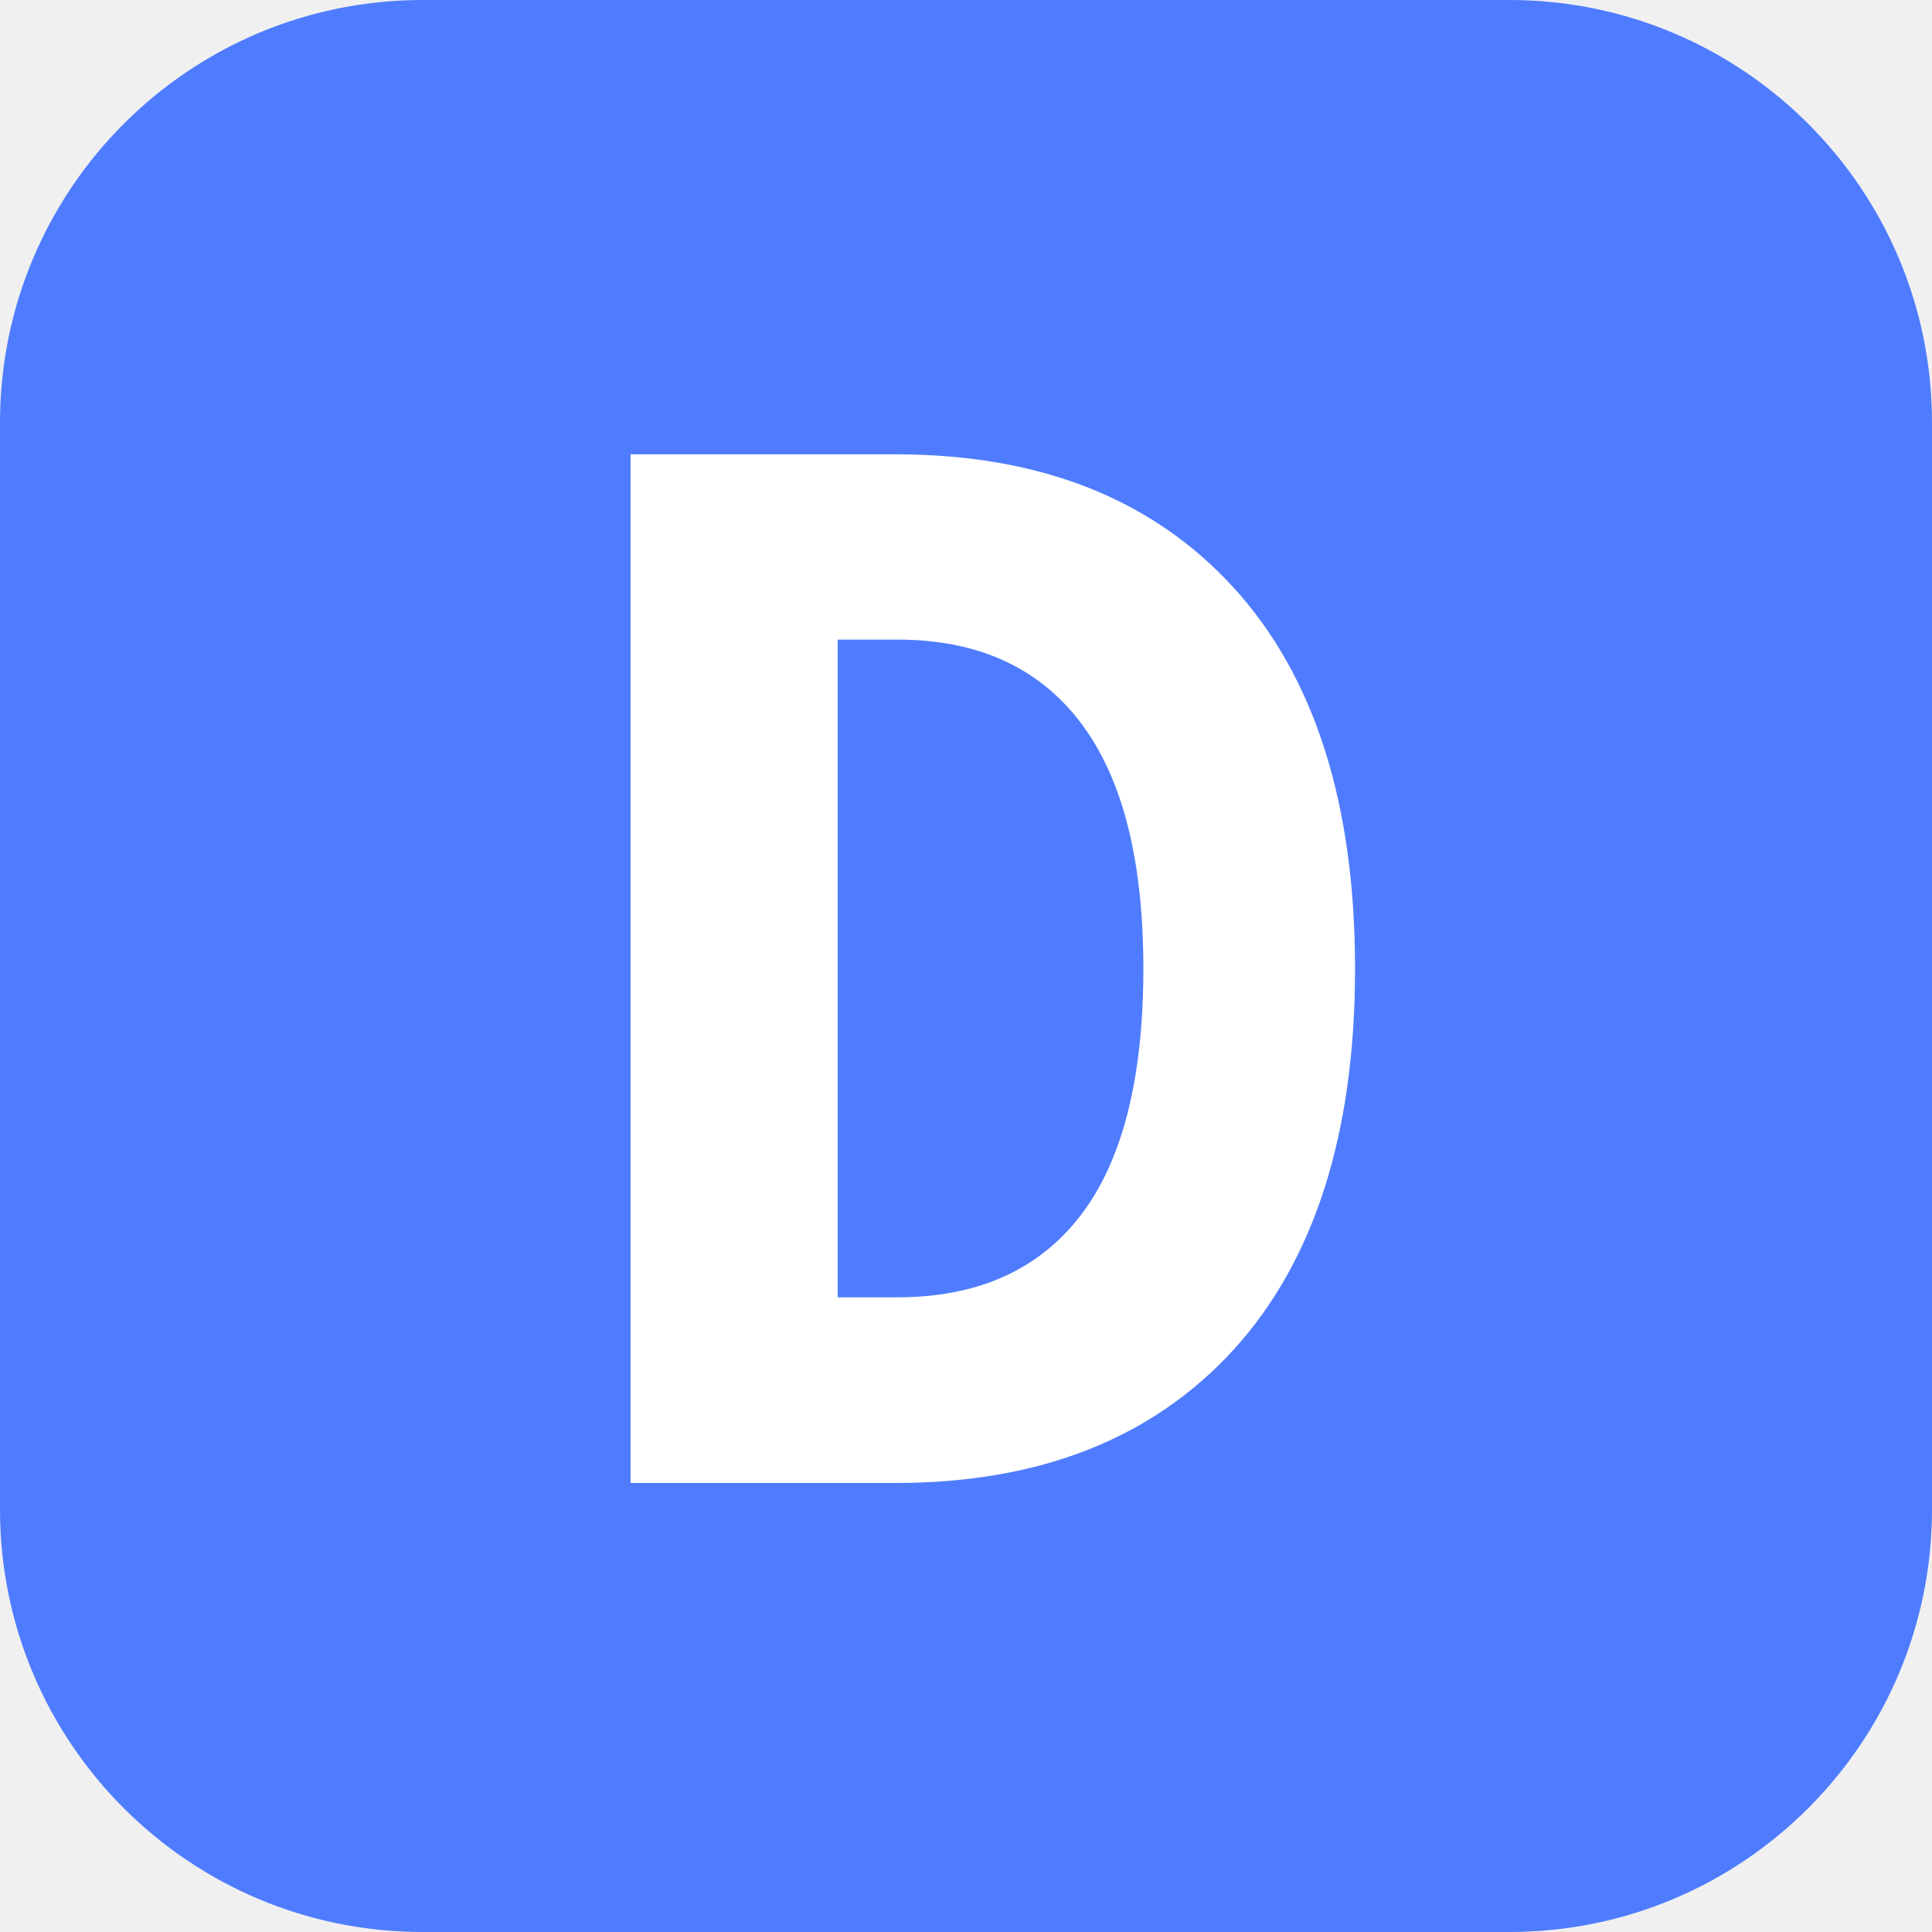
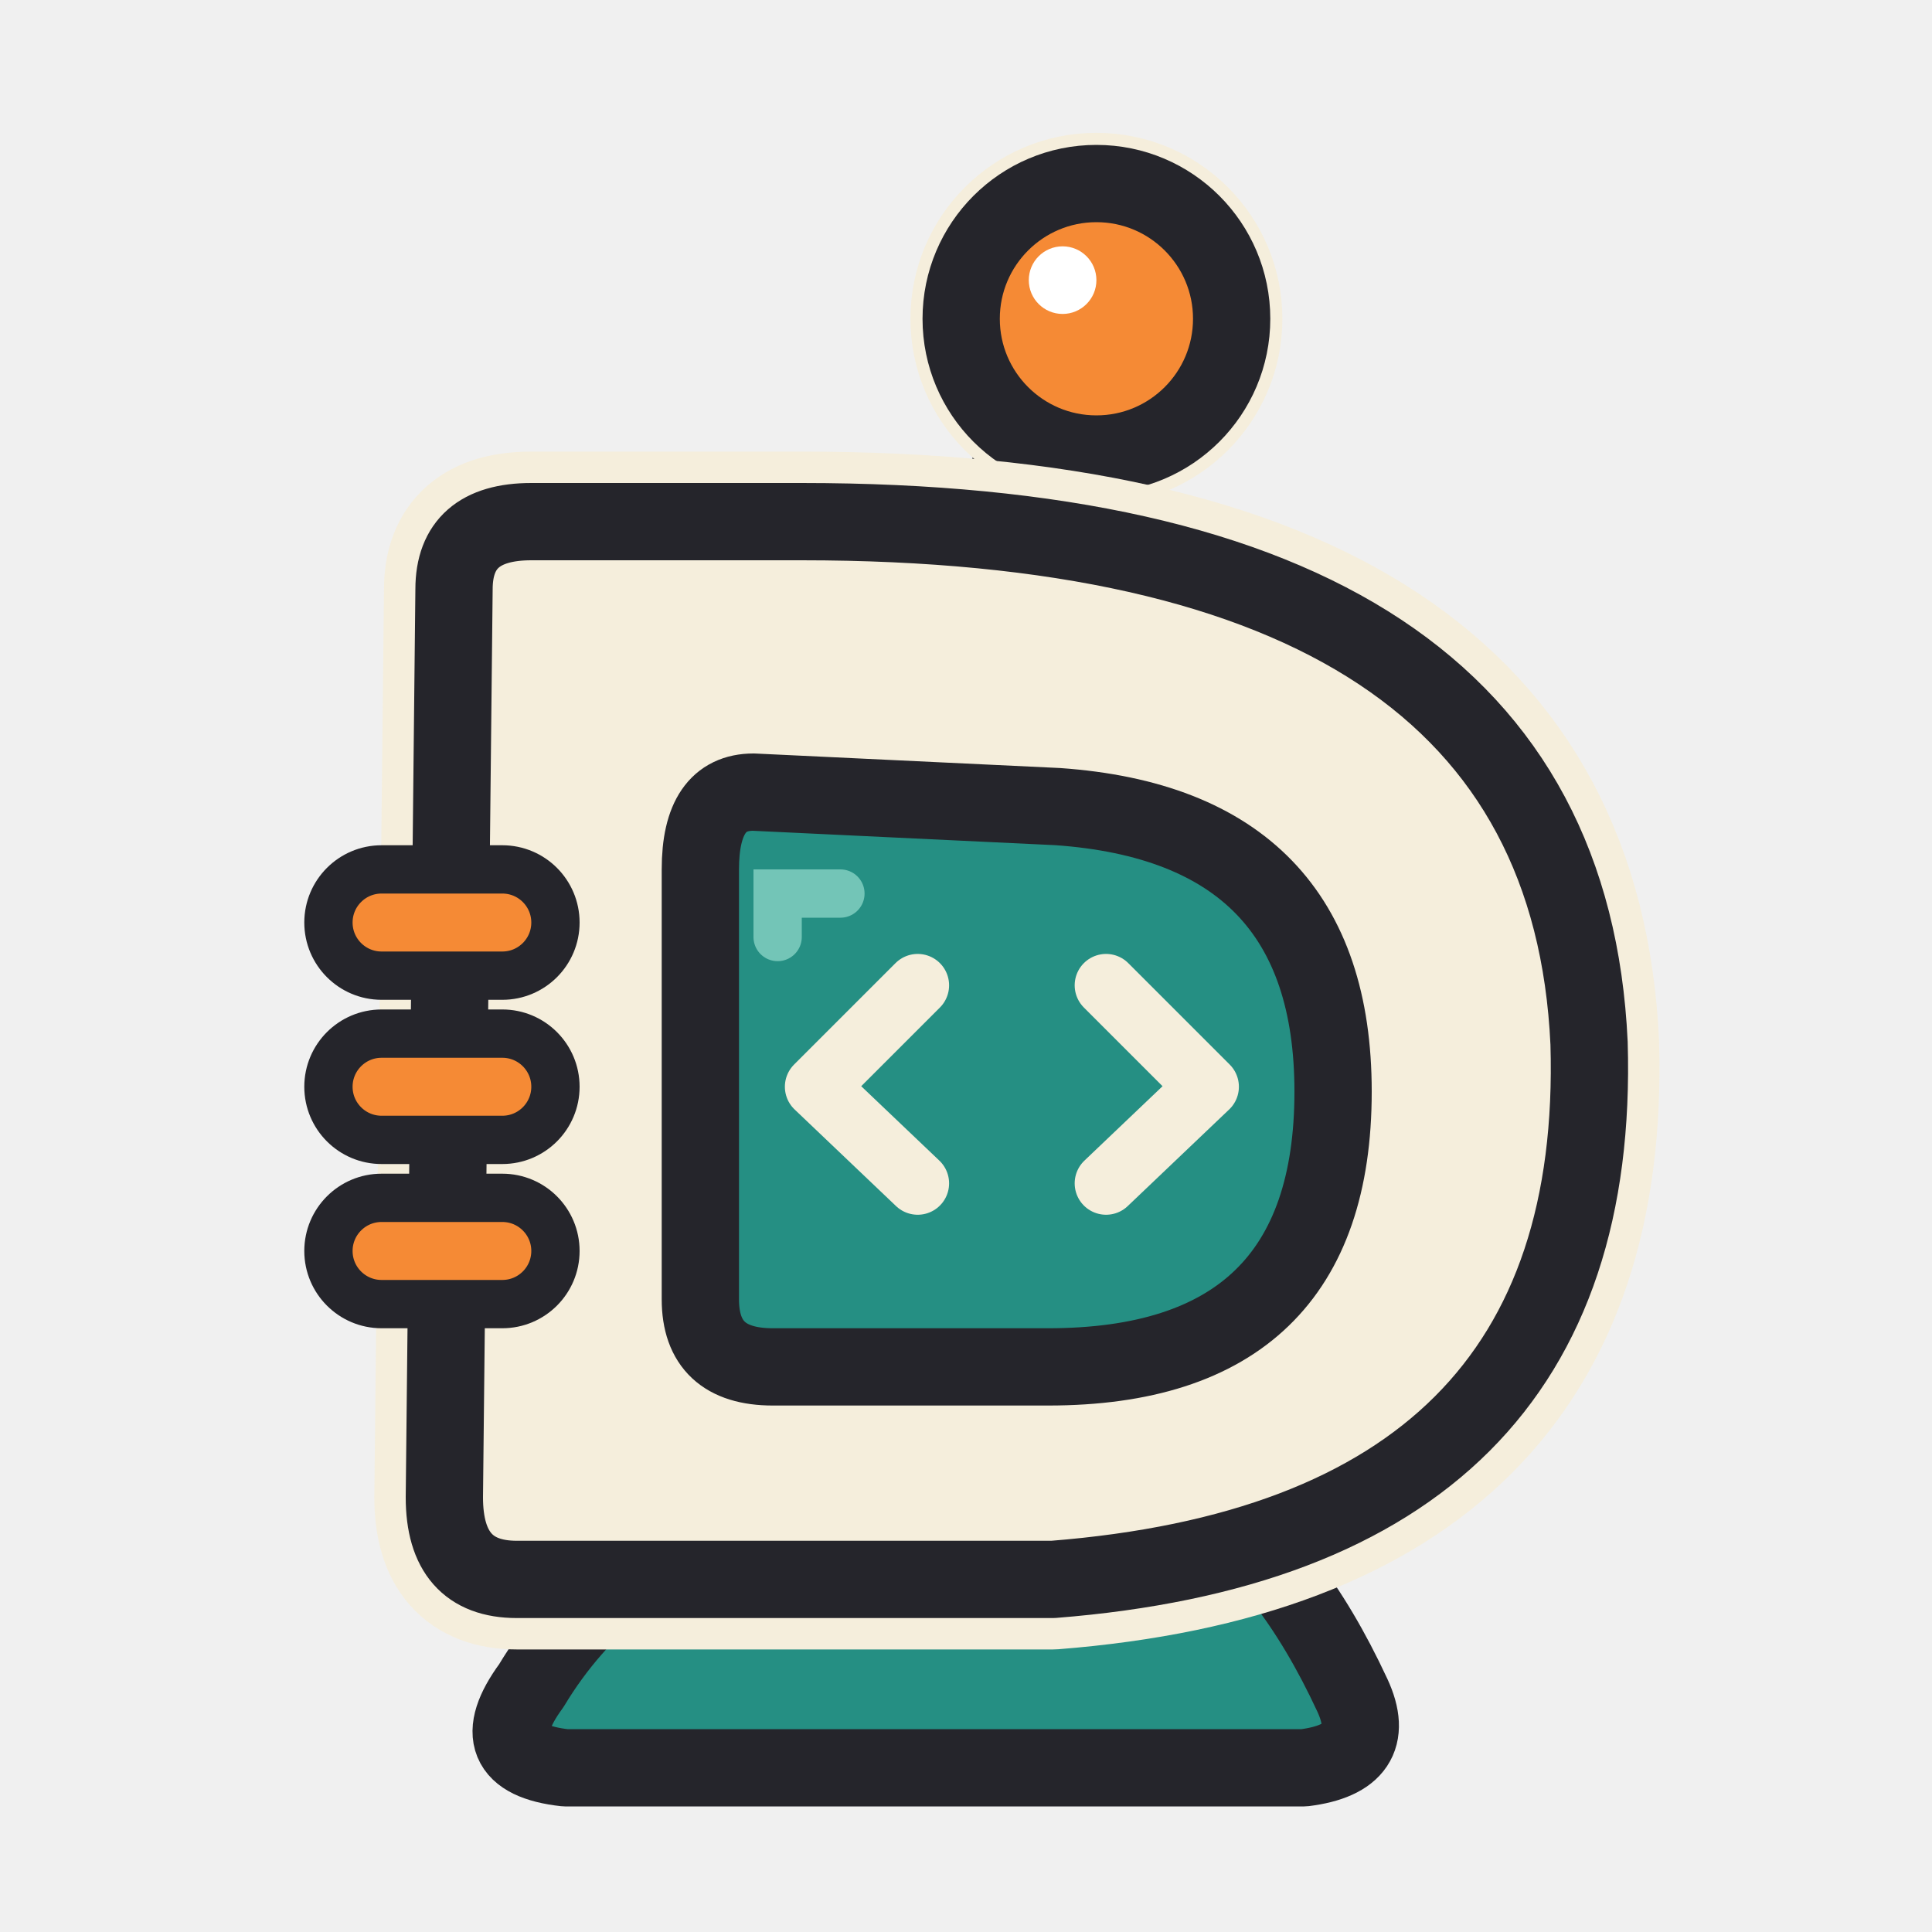
- <svg xmlns="http://www.w3.org/2000/svg" width="512" height="512" viewBox="0 0 512 512">
-   <mask id="satori_om-id">
-     <rect x="0" y="0" width="512" height="512" fill="#fff" />
-   </mask>
-   <path x="0" y="0" width="512" height="512" fill="#4f7cff" d="M112,0 h288 a112,112 0 0 1 112,112 v288 a112,112 0 0 1 -112,112 h-288 a112,112 0 0 1 -112,-112 v-288 a112,112 0 0 1 112,-112" />
-   <g>
-     <path fill="#ffffff" d="M237.4 393L167.1 393L167.1 120.4L237.4 120.4Q294.6 120.4 326.9 155.7Q359.1 191 359.1 256.7L359.1 256.7Q359.1 322.3 326.9 357.7Q294.6 393 237.4 393L237.4 393ZM222 169.5L222 343.8L237.8 343.8Q269.6 343.8 286.3 322.2Q303 300.5 303 256.7L303 256.7Q303 213.3 286.3 191.4Q269.6 169.5 237.8 169.5L237.8 169.5L222 169.5Z " />
+ <svg xmlns="http://www.w3.org/2000/svg" viewBox="0 0 400 400">
+   <defs>
+     <style>.logo-outline{stroke:#25252b;stroke-width:16;stroke-linecap:round;stroke-linejoin:round}.logo-word{font-family:'Arial Rounded MT Bold','Arial Rounded Bold','Arial Black',sans-serif;font-size:160px;font-weight:900;letter-spacing:-7px;paint-order:stroke fill;stroke:#f5eedc;stroke-width:15;stroke-linejoin:round}</style>
+   </defs>
+   <g transform="translate(45 20)">
+     <path d="M112 291 L204 291 Q222 303 235 331 Q241 344 225 346 H72 Q54 344 65 329 Q80 304 112 291Z" fill="#258f83" class="logo-outline" />
+     <path d="M161 107 L175 62" fill="none" stroke="#25252b" stroke-width="28" />
+     <path d="M161 107 L175 62" fill="none" stroke="#258f83" stroke-width="10" />
+     <circle cx="182" cy="46" r="32" fill="#f5eedc" stroke="#f5eedc" stroke-width="13" />
+     <circle cx="182" cy="46" r="28" fill="#f58a35" class="logo-outline" />
+     <circle cx="175" cy="38" r="7" fill="#fff" />
+     <path d="M49 102 Q49 88 65 88 H121 Q279 88 284 196 Q287 298 173 307 H62 Q47 307 47 290Z" fill="#f5eedc" stroke="#f5eedc" stroke-width="29" stroke-linejoin="round" />
+     <path d="M49 102 Q49 88 65 88 H121 Q279 88 284 196 Q287 298 173 307 H62 Q47 307 47 290Z" fill="#f5eedc" class="logo-outline" />
+     <path d="M111 144 Q100 144 100 160 V249 Q100 263 115 263 H172 Q231 263 231 206 Q231 151 174 147Z" fill="#258f83" class="logo-outline" />
+     <path d="M116 174 V165 H129" fill="none" stroke="#73c5b7" stroke-width="10" stroke-linecap="round" />
+     <path d="M145 184 L124 205 L145 225 M184 184 L205 205 L184 225" fill="none" stroke="#f5eedc" stroke-width="13" stroke-linecap="round" stroke-linejoin="round" />
+     <g fill="#f58a35" stroke="#25252b" stroke-width="10">
+       <rect x="23" y="160" width="47" height="22" rx="11" />
+       <rect x="23" y="194" width="47" height="22" rx="11" />
+       <rect x="23" y="228" width="47" height="22" rx="11" />
+     </g>
  </g>
</svg>
